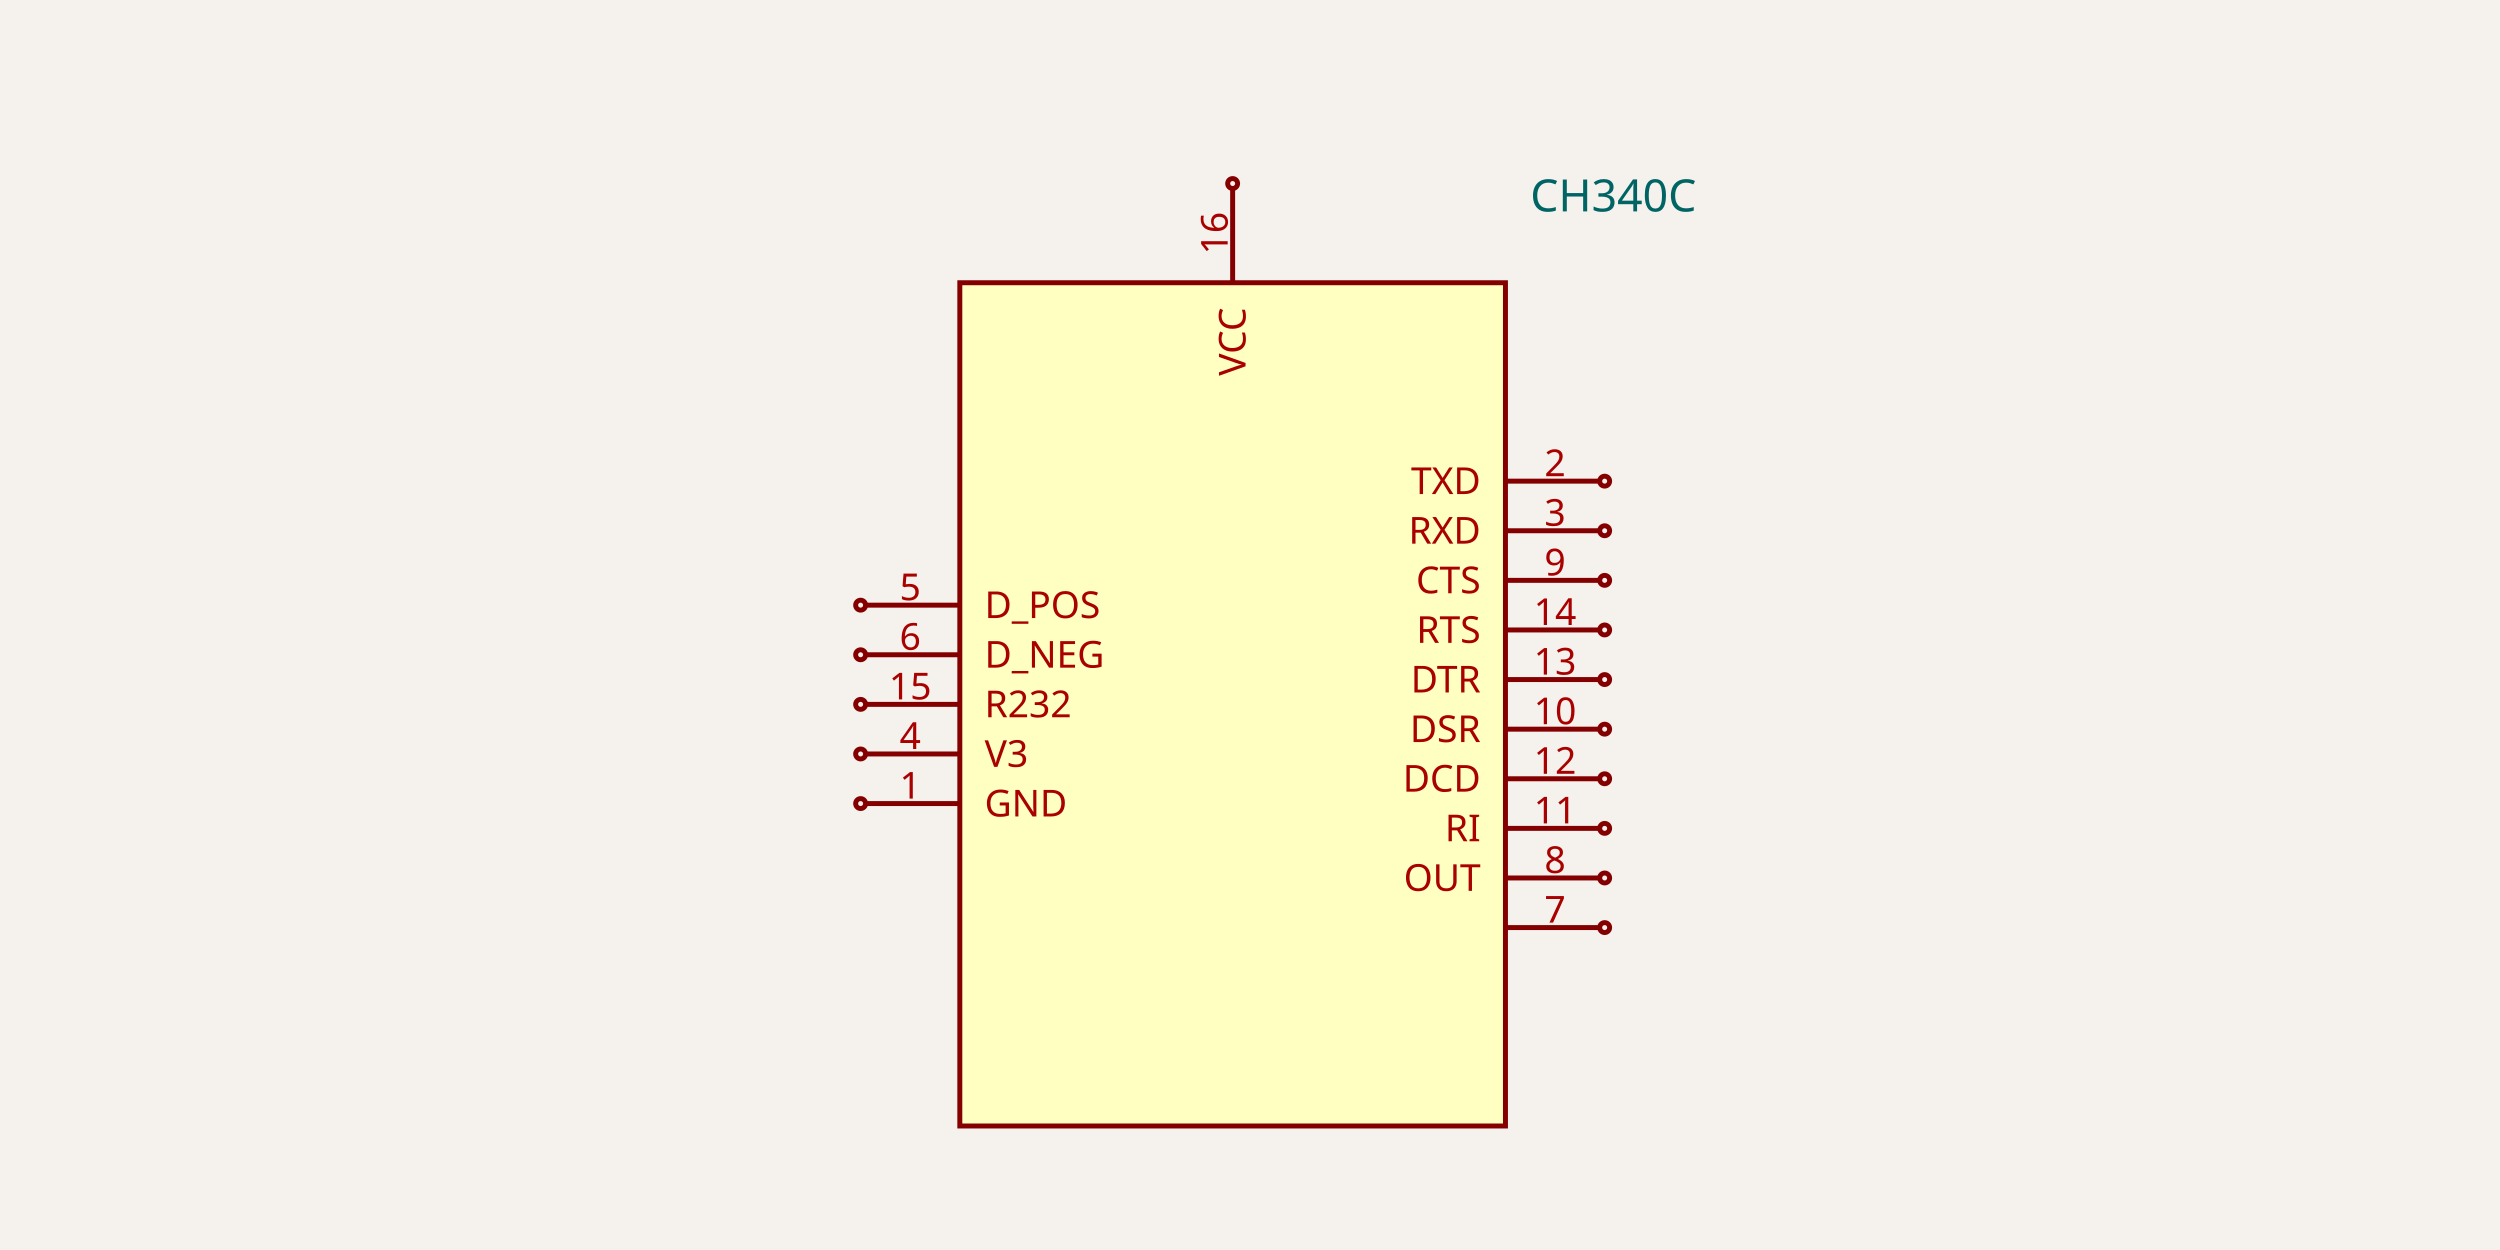
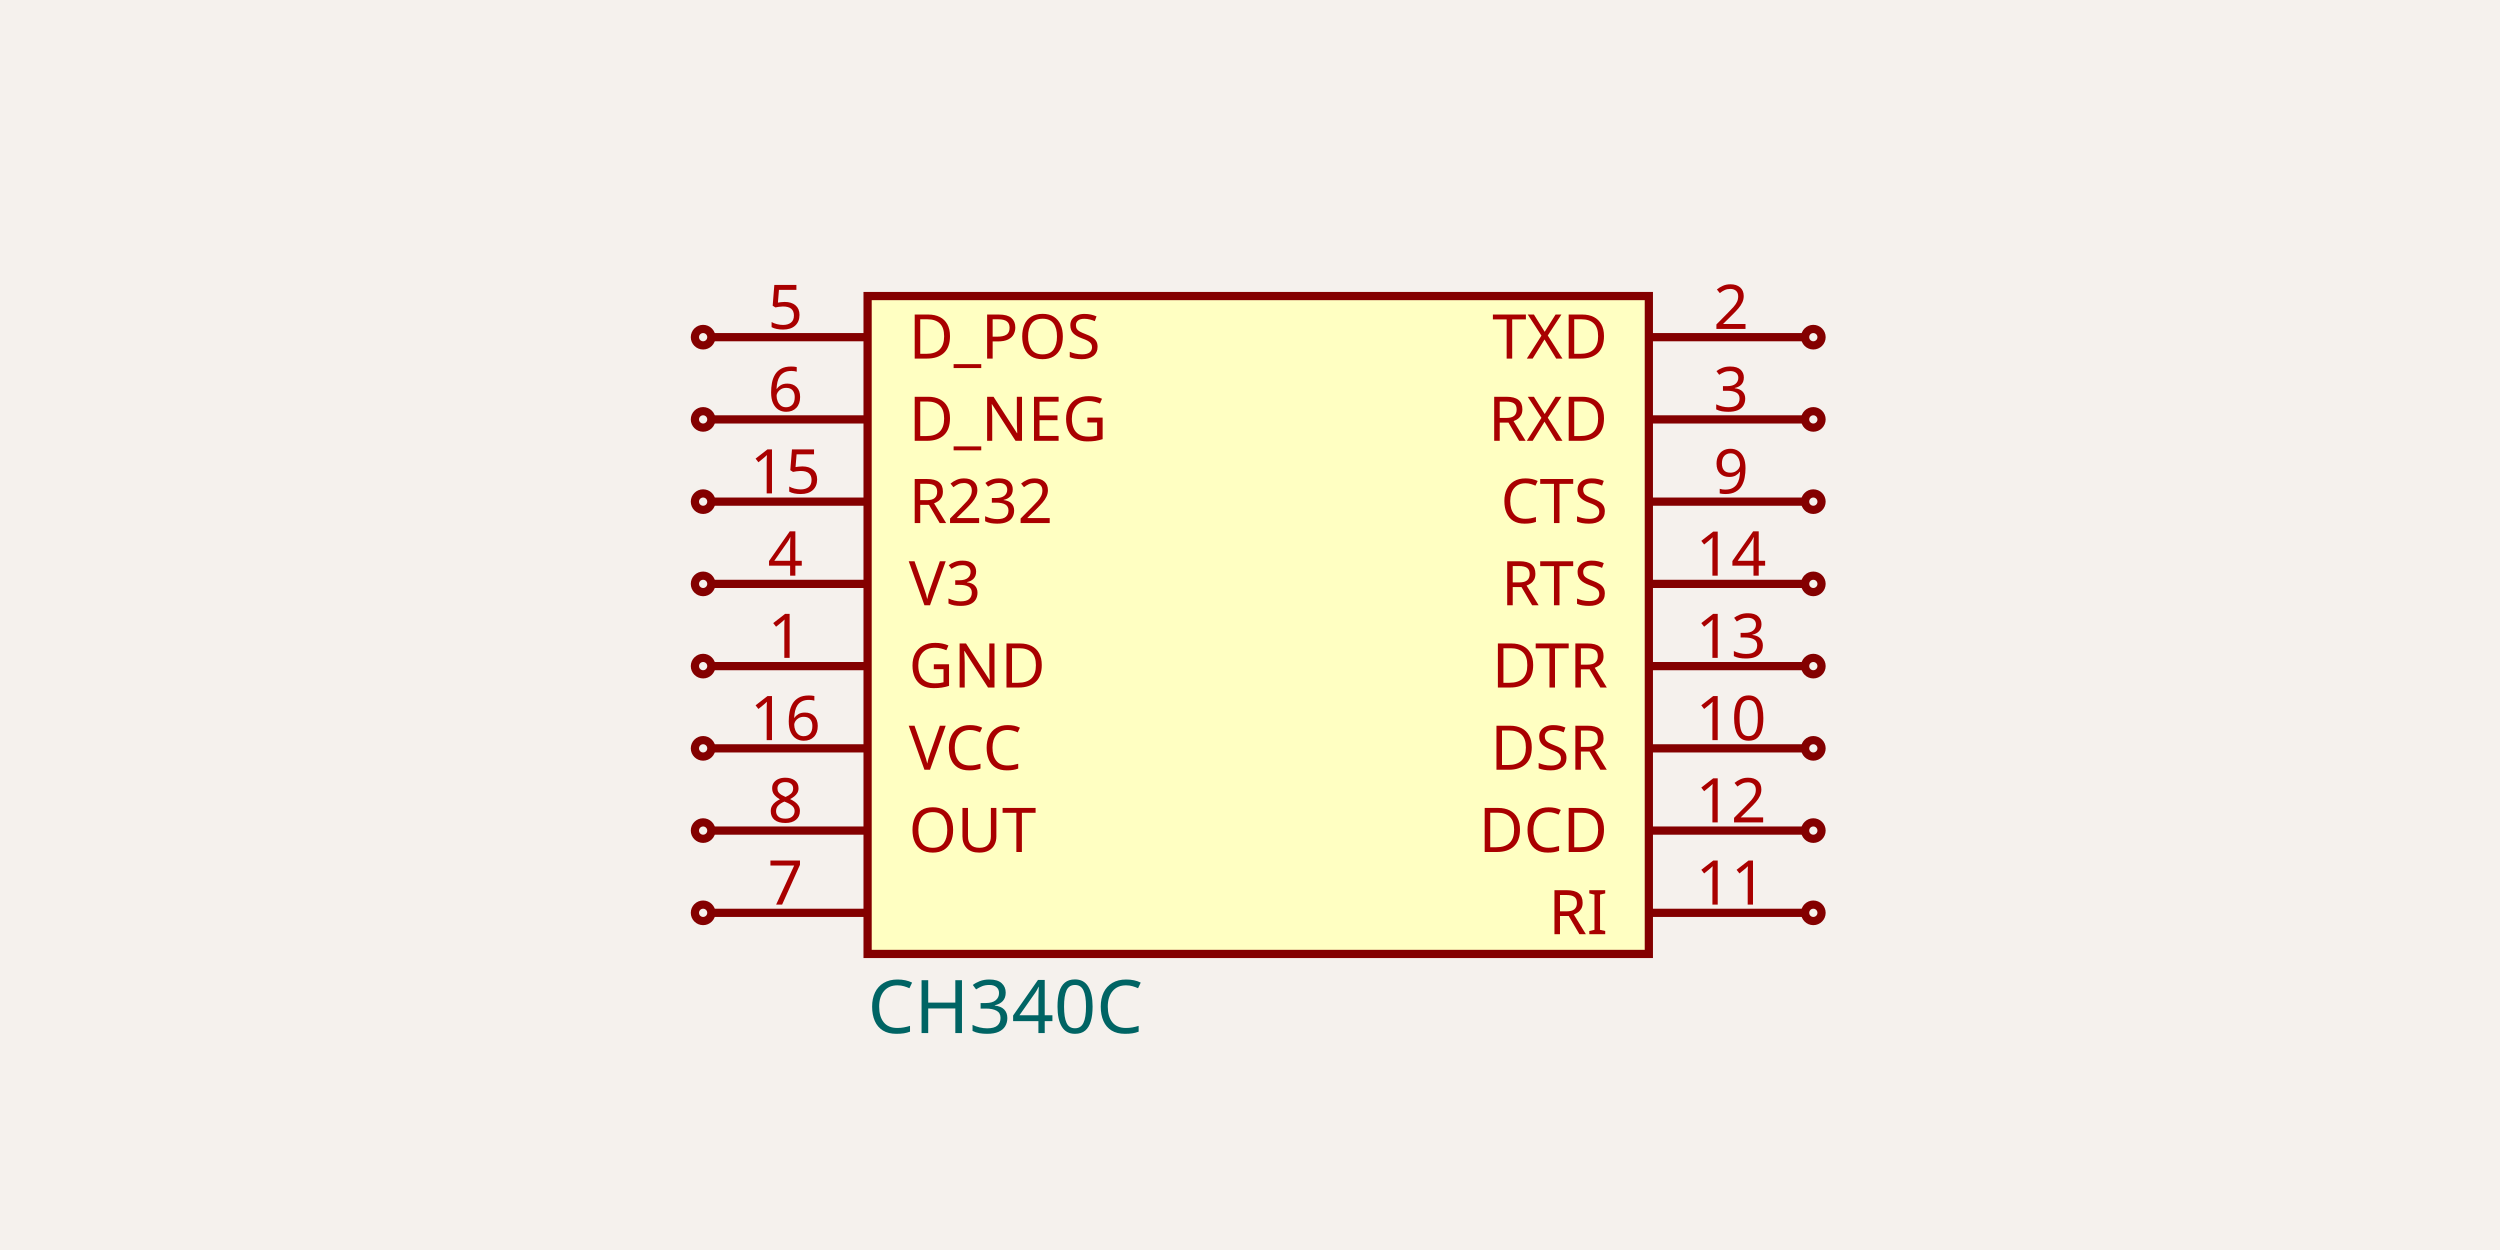
- <svg xmlns="http://www.w3.org/2000/svg" class="tscircuit-schematic" width="1200" height="600" style="background-color: rgb(245, 241, 237)" data-real-to-screen-transform="matrix(119.0476190476,0,0,-119.0476190476,591.6666666667,338.0952380952)">
+ <svg xmlns="http://www.w3.org/2000/svg" class="tscircuit-schematic" width="1200" height="600" style="background-color: rgb(245, 241, 237)" data-real-to-screen-transform="matrix(197.3684210526,0,0,-197.3684210526,603.9473684211,300)">
  <style>
              .boundary { fill: rgb(245, 241, 237); }
              .schematic-boundary { fill: none; stroke: #fff; }
              .component { fill: none; stroke: rgb(132, 0, 0); }
              .chip { fill: rgb(255, 255, 194); stroke: rgb(132, 0, 0); }
              .component-pin { fill: none; stroke: rgb(132, 0, 0); }
              .text { font-family: sans-serif; fill: rgb(0, 150, 0); }
              .pin-number { fill: rgb(169, 0, 0); }
              .port-label { fill: rgb(0, 100, 100); }
              .component-name { fill: rgb(0, 100, 100); }
              
            </style>
  <rect class="boundary" x="0" y="0" width="1200" height="600" />
  <g class="sch-component" data-circuit-json-type="schematic_component" data-schematic-component-id="schematic_component_0">
-     <rect class="component chip sch-component-body" x="460.714" y="135.714" width="261.905" height="404.762" stroke-width="2.381px" fill="rgb(255, 255, 194)" stroke="rgb(132, 0, 0)" />
-     <rect class="component-overlay sch-component-overlay" x="460.714" y="135.714" width="261.905" height="404.762" fill="transparent" />
-     <text class="sch-text" x="734.524" y="94.048" fill="#006464" text-anchor="start" dominant-baseline="middle" font-family="sans-serif" font-size="21.429px" transform="rotate(0, 734.5238, 94.04762)">CH340C</text>
-     <text class="sch-text" x="734.524" y="70.238" fill="#006464" text-anchor="start" dominant-baseline="middle" font-family="sans-serif" font-size="21.429px" transform="rotate(0, 734.5238, 70.2381)" />
-     <line class="component-pin sch-component-pin sch-port-line" x1="460.714" y1="385.714" x2="415.476" y2="385.714" stroke-width="2.381px" />
+     <rect class="component chip sch-component-body" x="416.447" y="142.105" width="375" height="315.789" stroke-width="3.947px" fill="rgb(255, 255, 194)" stroke="rgb(132, 0, 0)" />
+     <rect class="component-overlay sch-component-overlay" x="416.447" y="142.105" width="375" height="315.789" fill="transparent" />
+     <text class="sch-text" x="416.447" y="483.553" fill="#006464" text-anchor="start" dominant-baseline="middle" font-family="sans-serif" font-size="35.526px" transform="rotate(0, 416.4474, 483.5526)">CH340C</text>
+     <text class="sch-text" x="416.447" y="116.447" fill="#006464" text-anchor="start" dominant-baseline="middle" font-family="sans-serif" font-size="35.526px" transform="rotate(0, 416.4474, 116.4474)" />
+     <line class="component-pin sch-component-pin sch-port-line" x1="416.447" y1="319.737" x2="341.447" y2="319.737" stroke-width="3.947px" />
    <g class="sch-port" data-schematic-port-id="source_port_0">
-       <circle class="component-pin sch-component-pin sch-port-terminal" cx="413.095" cy="385.714" r="2.381" stroke-width="2.381px" />
-       <rect x="410.714" y="383.333" width="4.762" height="4.762" opacity="0" />
+       <circle class="component-pin sch-component-pin sch-port-terminal" cx="337.5" cy="319.737" r="3.947" stroke-width="3.947px" />
+       <rect x="333.553" y="315.789" width="7.895" height="7.895" opacity="0" />
    </g>
-     <text class="pin-number sch-pin-number" x="436.905" y="383.333" style="font-family: sans-serif;" fill="rgb(169, 0, 0)" text-anchor="middle" dominant-baseline="auto" font-size="17.857px" transform="">1</text>
-     <text class="pin-number sch-pin-label" x="472.619" y="385.714" style="font-family: sans-serif;" fill="rgb(169, 0, 0)" text-anchor="start" dominant-baseline="middle" font-size="17.857px" transform="">GND</text>
-     <line class="component-pin sch-component-pin sch-port-line" x1="722.619" y1="230.952" x2="767.857" y2="230.952" stroke-width="2.381px" />
+     <text class="pin-number sch-pin-number" x="376.974" y="315.789" style="font-family: sans-serif;" fill="rgb(169, 0, 0)" text-anchor="middle" dominant-baseline="auto" font-size="29.605px" transform="">1</text>
+     <text class="pin-number sch-pin-label" x="436.184" y="319.737" style="font-family: sans-serif;" fill="rgb(169, 0, 0)" text-anchor="start" dominant-baseline="middle" font-size="29.605px" transform="">GND</text>
+     <line class="component-pin sch-component-pin sch-port-line" x1="791.447" y1="161.842" x2="866.447" y2="161.842" stroke-width="3.947px" />
    <g class="sch-port" data-schematic-port-id="source_port_1">
-       <circle class="component-pin sch-component-pin sch-port-terminal" cx="770.238" cy="230.952" r="2.381" stroke-width="2.381px" />
-       <rect x="767.857" y="228.571" width="4.762" height="4.762" opacity="0" />
+       <circle class="component-pin sch-component-pin sch-port-terminal" cx="870.395" cy="161.842" r="3.947" stroke-width="3.947px" />
+       <rect x="866.447" y="157.895" width="7.895" height="7.895" opacity="0" />
    </g>
-     <text class="pin-number sch-pin-number" x="746.429" y="228.571" style="font-family: sans-serif;" fill="rgb(169, 0, 0)" text-anchor="middle" dominant-baseline="auto" font-size="17.857px" transform="">2</text>
-     <text class="pin-number sch-pin-label" x="710.714" y="230.952" style="font-family: sans-serif;" fill="rgb(169, 0, 0)" text-anchor="end" dominant-baseline="middle" font-size="17.857px" transform="">TXD</text>
-     <line class="component-pin sch-component-pin sch-port-line" x1="722.619" y1="254.762" x2="767.857" y2="254.762" stroke-width="2.381px" />
+     <text class="pin-number sch-pin-number" x="830.921" y="157.895" style="font-family: sans-serif;" fill="rgb(169, 0, 0)" text-anchor="middle" dominant-baseline="auto" font-size="29.605px" transform="">2</text>
+     <text class="pin-number sch-pin-label" x="771.711" y="161.842" style="font-family: sans-serif;" fill="rgb(169, 0, 0)" text-anchor="end" dominant-baseline="middle" font-size="29.605px" transform="">TXD</text>
+     <line class="component-pin sch-component-pin sch-port-line" x1="791.447" y1="201.316" x2="866.447" y2="201.316" stroke-width="3.947px" />
    <g class="sch-port" data-schematic-port-id="source_port_2">
-       <circle class="component-pin sch-component-pin sch-port-terminal" cx="770.238" cy="254.762" r="2.381" stroke-width="2.381px" />
-       <rect x="767.857" y="252.381" width="4.762" height="4.762" opacity="0" />
+       <circle class="component-pin sch-component-pin sch-port-terminal" cx="870.395" cy="201.316" r="3.947" stroke-width="3.947px" />
+       <rect x="866.447" y="197.368" width="7.895" height="7.895" opacity="0" />
    </g>
-     <text class="pin-number sch-pin-number" x="746.429" y="252.381" style="font-family: sans-serif;" fill="rgb(169, 0, 0)" text-anchor="middle" dominant-baseline="auto" font-size="17.857px" transform="">3</text>
-     <text class="pin-number sch-pin-label" x="710.714" y="254.762" style="font-family: sans-serif;" fill="rgb(169, 0, 0)" text-anchor="end" dominant-baseline="middle" font-size="17.857px" transform="">RXD</text>
-     <line class="component-pin sch-component-pin sch-port-line" x1="460.714" y1="361.905" x2="415.476" y2="361.905" stroke-width="2.381px" />
+     <text class="pin-number sch-pin-number" x="830.921" y="197.368" style="font-family: sans-serif;" fill="rgb(169, 0, 0)" text-anchor="middle" dominant-baseline="auto" font-size="29.605px" transform="">3</text>
+     <text class="pin-number sch-pin-label" x="771.711" y="201.316" style="font-family: sans-serif;" fill="rgb(169, 0, 0)" text-anchor="end" dominant-baseline="middle" font-size="29.605px" transform="">RXD</text>
+     <line class="component-pin sch-component-pin sch-port-line" x1="416.447" y1="280.263" x2="341.447" y2="280.263" stroke-width="3.947px" />
    <g class="sch-port" data-schematic-port-id="source_port_3">
-       <circle class="component-pin sch-component-pin sch-port-terminal" cx="413.095" cy="361.905" r="2.381" stroke-width="2.381px" />
-       <rect x="410.714" y="359.524" width="4.762" height="4.762" opacity="0" />
+       <circle class="component-pin sch-component-pin sch-port-terminal" cx="337.5" cy="280.263" r="3.947" stroke-width="3.947px" />
+       <rect x="333.553" y="276.316" width="7.895" height="7.895" opacity="0" />
    </g>
-     <text class="pin-number sch-pin-number" x="436.905" y="359.524" style="font-family: sans-serif;" fill="rgb(169, 0, 0)" text-anchor="middle" dominant-baseline="auto" font-size="17.857px" transform="">4</text>
-     <text class="pin-number sch-pin-label" x="472.619" y="361.905" style="font-family: sans-serif;" fill="rgb(169, 0, 0)" text-anchor="start" dominant-baseline="middle" font-size="17.857px" transform="">V3</text>
-     <line class="component-pin sch-component-pin sch-port-line" x1="460.714" y1="290.476" x2="415.476" y2="290.476" stroke-width="2.381px" />
+     <text class="pin-number sch-pin-number" x="376.974" y="276.316" style="font-family: sans-serif;" fill="rgb(169, 0, 0)" text-anchor="middle" dominant-baseline="auto" font-size="29.605px" transform="">4</text>
+     <text class="pin-number sch-pin-label" x="436.184" y="280.263" style="font-family: sans-serif;" fill="rgb(169, 0, 0)" text-anchor="start" dominant-baseline="middle" font-size="29.605px" transform="">V3</text>
+     <line class="component-pin sch-component-pin sch-port-line" x1="416.447" y1="161.842" x2="341.447" y2="161.842" stroke-width="3.947px" />
    <g class="sch-port" data-schematic-port-id="source_port_4">
-       <circle class="component-pin sch-component-pin sch-port-terminal" cx="413.095" cy="290.476" r="2.381" stroke-width="2.381px" />
-       <rect x="410.714" y="288.095" width="4.762" height="4.762" opacity="0" />
+       <circle class="component-pin sch-component-pin sch-port-terminal" cx="337.5" cy="161.842" r="3.947" stroke-width="3.947px" />
+       <rect x="333.553" y="157.895" width="7.895" height="7.895" opacity="0" />
    </g>
-     <text class="pin-number sch-pin-number" x="436.905" y="288.095" style="font-family: sans-serif;" fill="rgb(169, 0, 0)" text-anchor="middle" dominant-baseline="auto" font-size="17.857px" transform="">5</text>
-     <text class="pin-number sch-pin-label" x="472.619" y="290.476" style="font-family: sans-serif;" fill="rgb(169, 0, 0)" text-anchor="start" dominant-baseline="middle" font-size="17.857px" transform="">D_POS</text>
-     <line class="component-pin sch-component-pin sch-port-line" x1="460.714" y1="314.286" x2="415.476" y2="314.286" stroke-width="2.381px" />
+     <text class="pin-number sch-pin-number" x="376.974" y="157.895" style="font-family: sans-serif;" fill="rgb(169, 0, 0)" text-anchor="middle" dominant-baseline="auto" font-size="29.605px" transform="">5</text>
+     <text class="pin-number sch-pin-label" x="436.184" y="161.842" style="font-family: sans-serif;" fill="rgb(169, 0, 0)" text-anchor="start" dominant-baseline="middle" font-size="29.605px" transform="">D_POS</text>
+     <line class="component-pin sch-component-pin sch-port-line" x1="416.447" y1="201.316" x2="341.447" y2="201.316" stroke-width="3.947px" />
    <g class="sch-port" data-schematic-port-id="source_port_5">
-       <circle class="component-pin sch-component-pin sch-port-terminal" cx="413.095" cy="314.286" r="2.381" stroke-width="2.381px" />
-       <rect x="410.714" y="311.905" width="4.762" height="4.762" opacity="0" />
+       <circle class="component-pin sch-component-pin sch-port-terminal" cx="337.5" cy="201.316" r="3.947" stroke-width="3.947px" />
+       <rect x="333.553" y="197.368" width="7.895" height="7.895" opacity="0" />
    </g>
-     <text class="pin-number sch-pin-number" x="436.905" y="311.905" style="font-family: sans-serif;" fill="rgb(169, 0, 0)" text-anchor="middle" dominant-baseline="auto" font-size="17.857px" transform="">6</text>
-     <text class="pin-number sch-pin-label" x="472.619" y="314.286" style="font-family: sans-serif;" fill="rgb(169, 0, 0)" text-anchor="start" dominant-baseline="middle" font-size="17.857px" transform="">D_NEG</text>
-     <line class="component-pin sch-component-pin sch-port-line" x1="722.619" y1="445.238" x2="767.857" y2="445.238" stroke-width="2.381px" />
+     <text class="pin-number sch-pin-number" x="376.974" y="197.368" style="font-family: sans-serif;" fill="rgb(169, 0, 0)" text-anchor="middle" dominant-baseline="auto" font-size="29.605px" transform="">6</text>
+     <text class="pin-number sch-pin-label" x="436.184" y="201.316" style="font-family: sans-serif;" fill="rgb(169, 0, 0)" text-anchor="start" dominant-baseline="middle" font-size="29.605px" transform="">D_NEG</text>
+     <line class="component-pin sch-component-pin sch-port-line" x1="416.447" y1="438.158" x2="341.447" y2="438.158" stroke-width="3.947px" />
    <g class="sch-port" data-schematic-port-id="source_port_6">
-       <circle class="component-pin sch-component-pin sch-port-terminal" cx="770.238" cy="445.238" r="2.381" stroke-width="2.381px" />
-       <rect x="767.857" y="442.857" width="4.762" height="4.762" opacity="0" />
+       <circle class="component-pin sch-component-pin sch-port-terminal" cx="337.5" cy="438.158" r="3.947" stroke-width="3.947px" />
+       <rect x="333.553" y="434.211" width="7.895" height="7.895" opacity="0" />
    </g>
-     <text class="pin-number sch-pin-number" x="746.429" y="442.857" style="font-family: sans-serif;" fill="rgb(169, 0, 0)" text-anchor="middle" dominant-baseline="auto" font-size="17.857px" transform="">7</text>
-     <line class="component-pin sch-component-pin sch-port-line" x1="722.619" y1="421.429" x2="767.857" y2="421.429" stroke-width="2.381px" />
+     <text class="pin-number sch-pin-number" x="376.974" y="434.211" style="font-family: sans-serif;" fill="rgb(169, 0, 0)" text-anchor="middle" dominant-baseline="auto" font-size="29.605px" transform="">7</text>
+     <line class="component-pin sch-component-pin sch-port-line" x1="416.447" y1="398.684" x2="341.447" y2="398.684" stroke-width="3.947px" />
    <g class="sch-port" data-schematic-port-id="source_port_7">
-       <circle class="component-pin sch-component-pin sch-port-terminal" cx="770.238" cy="421.429" r="2.381" stroke-width="2.381px" />
-       <rect x="767.857" y="419.048" width="4.762" height="4.762" opacity="0" />
+       <circle class="component-pin sch-component-pin sch-port-terminal" cx="337.5" cy="398.684" r="3.947" stroke-width="3.947px" />
+       <rect x="333.553" y="394.737" width="7.895" height="7.895" opacity="0" />
    </g>
-     <text class="pin-number sch-pin-number" x="746.429" y="419.048" style="font-family: sans-serif;" fill="rgb(169, 0, 0)" text-anchor="middle" dominant-baseline="auto" font-size="17.857px" transform="">8</text>
-     <text class="pin-number sch-pin-label" x="710.714" y="421.429" style="font-family: sans-serif;" fill="rgb(169, 0, 0)" text-anchor="end" dominant-baseline="middle" font-size="17.857px" transform="">OUT</text>
-     <line class="component-pin sch-component-pin sch-port-line" x1="722.619" y1="278.571" x2="767.857" y2="278.571" stroke-width="2.381px" />
+     <text class="pin-number sch-pin-number" x="376.974" y="394.737" style="font-family: sans-serif;" fill="rgb(169, 0, 0)" text-anchor="middle" dominant-baseline="auto" font-size="29.605px" transform="">8</text>
+     <text class="pin-number sch-pin-label" x="436.184" y="398.684" style="font-family: sans-serif;" fill="rgb(169, 0, 0)" text-anchor="start" dominant-baseline="middle" font-size="29.605px" transform="">OUT</text>
+     <line class="component-pin sch-component-pin sch-port-line" x1="791.447" y1="240.789" x2="866.447" y2="240.789" stroke-width="3.947px" />
    <g class="sch-port" data-schematic-port-id="source_port_8">
-       <circle class="component-pin sch-component-pin sch-port-terminal" cx="770.238" cy="278.571" r="2.381" stroke-width="2.381px" />
-       <rect x="767.857" y="276.19" width="4.762" height="4.762" opacity="0" />
+       <circle class="component-pin sch-component-pin sch-port-terminal" cx="870.395" cy="240.789" r="3.947" stroke-width="3.947px" />
+       <rect x="866.447" y="236.842" width="7.895" height="7.895" opacity="0" />
    </g>
-     <text class="pin-number sch-pin-number" x="746.429" y="276.19" style="font-family: sans-serif;" fill="rgb(169, 0, 0)" text-anchor="middle" dominant-baseline="auto" font-size="17.857px" transform="">9</text>
-     <text class="pin-number sch-pin-label" x="710.714" y="278.571" style="font-family: sans-serif;" fill="rgb(169, 0, 0)" text-anchor="end" dominant-baseline="middle" font-size="17.857px" transform="">CTS</text>
-     <line class="component-pin sch-component-pin sch-port-line" x1="722.619" y1="350" x2="767.857" y2="350" stroke-width="2.381px" />
+     <text class="pin-number sch-pin-number" x="830.921" y="236.842" style="font-family: sans-serif;" fill="rgb(169, 0, 0)" text-anchor="middle" dominant-baseline="auto" font-size="29.605px" transform="">9</text>
+     <text class="pin-number sch-pin-label" x="771.711" y="240.789" style="font-family: sans-serif;" fill="rgb(169, 0, 0)" text-anchor="end" dominant-baseline="middle" font-size="29.605px" transform="">CTS</text>
+     <line class="component-pin sch-component-pin sch-port-line" x1="791.447" y1="359.211" x2="866.447" y2="359.211" stroke-width="3.947px" />
    <g class="sch-port" data-schematic-port-id="source_port_9">
-       <circle class="component-pin sch-component-pin sch-port-terminal" cx="770.238" cy="350" r="2.381" stroke-width="2.381px" />
-       <rect x="767.857" y="347.619" width="4.762" height="4.762" opacity="0" />
+       <circle class="component-pin sch-component-pin sch-port-terminal" cx="870.395" cy="359.211" r="3.947" stroke-width="3.947px" />
+       <rect x="866.447" y="355.263" width="7.895" height="7.895" opacity="0" />
    </g>
-     <text class="pin-number sch-pin-number" x="746.429" y="347.619" style="font-family: sans-serif;" fill="rgb(169, 0, 0)" text-anchor="middle" dominant-baseline="auto" font-size="17.857px" transform="">10</text>
-     <text class="pin-number sch-pin-label" x="710.714" y="350" style="font-family: sans-serif;" fill="rgb(169, 0, 0)" text-anchor="end" dominant-baseline="middle" font-size="17.857px" transform="">DSR</text>
-     <line class="component-pin sch-component-pin sch-port-line" x1="722.619" y1="397.619" x2="767.857" y2="397.619" stroke-width="2.381px" />
+     <text class="pin-number sch-pin-number" x="830.921" y="355.263" style="font-family: sans-serif;" fill="rgb(169, 0, 0)" text-anchor="middle" dominant-baseline="auto" font-size="29.605px" transform="">10</text>
+     <text class="pin-number sch-pin-label" x="771.711" y="359.211" style="font-family: sans-serif;" fill="rgb(169, 0, 0)" text-anchor="end" dominant-baseline="middle" font-size="29.605px" transform="">DSR</text>
+     <line class="component-pin sch-component-pin sch-port-line" x1="791.447" y1="438.158" x2="866.447" y2="438.158" stroke-width="3.947px" />
    <g class="sch-port" data-schematic-port-id="source_port_10">
-       <circle class="component-pin sch-component-pin sch-port-terminal" cx="770.238" cy="397.619" r="2.381" stroke-width="2.381px" />
-       <rect x="767.857" y="395.238" width="4.762" height="4.762" opacity="0" />
+       <circle class="component-pin sch-component-pin sch-port-terminal" cx="870.395" cy="438.158" r="3.947" stroke-width="3.947px" />
+       <rect x="866.447" y="434.211" width="7.895" height="7.895" opacity="0" />
    </g>
-     <text class="pin-number sch-pin-number" x="746.429" y="395.238" style="font-family: sans-serif;" fill="rgb(169, 0, 0)" text-anchor="middle" dominant-baseline="auto" font-size="17.857px" transform="">11</text>
-     <text class="pin-number sch-pin-label" x="710.714" y="397.619" style="font-family: sans-serif;" fill="rgb(169, 0, 0)" text-anchor="end" dominant-baseline="middle" font-size="17.857px" transform="">RI</text>
-     <line class="component-pin sch-component-pin sch-port-line" x1="722.619" y1="373.81" x2="767.857" y2="373.81" stroke-width="2.381px" />
+     <text class="pin-number sch-pin-number" x="830.921" y="434.211" style="font-family: sans-serif;" fill="rgb(169, 0, 0)" text-anchor="middle" dominant-baseline="auto" font-size="29.605px" transform="">11</text>
+     <text class="pin-number sch-pin-label" x="771.711" y="438.158" style="font-family: sans-serif;" fill="rgb(169, 0, 0)" text-anchor="end" dominant-baseline="middle" font-size="29.605px" transform="">RI</text>
+     <line class="component-pin sch-component-pin sch-port-line" x1="791.447" y1="398.684" x2="866.447" y2="398.684" stroke-width="3.947px" />
    <g class="sch-port" data-schematic-port-id="source_port_11">
-       <circle class="component-pin sch-component-pin sch-port-terminal" cx="770.238" cy="373.81" r="2.381" stroke-width="2.381px" />
-       <rect x="767.857" y="371.429" width="4.762" height="4.762" opacity="0" />
+       <circle class="component-pin sch-component-pin sch-port-terminal" cx="870.395" cy="398.684" r="3.947" stroke-width="3.947px" />
+       <rect x="866.447" y="394.737" width="7.895" height="7.895" opacity="0" />
    </g>
-     <text class="pin-number sch-pin-number" x="746.429" y="371.429" style="font-family: sans-serif;" fill="rgb(169, 0, 0)" text-anchor="middle" dominant-baseline="auto" font-size="17.857px" transform="">12</text>
-     <text class="pin-number sch-pin-label" x="710.714" y="373.81" style="font-family: sans-serif;" fill="rgb(169, 0, 0)" text-anchor="end" dominant-baseline="middle" font-size="17.857px" transform="">DCD</text>
-     <line class="component-pin sch-component-pin sch-port-line" x1="722.619" y1="326.19" x2="767.857" y2="326.19" stroke-width="2.381px" />
+     <text class="pin-number sch-pin-number" x="830.921" y="394.737" style="font-family: sans-serif;" fill="rgb(169, 0, 0)" text-anchor="middle" dominant-baseline="auto" font-size="29.605px" transform="">12</text>
+     <text class="pin-number sch-pin-label" x="771.711" y="398.684" style="font-family: sans-serif;" fill="rgb(169, 0, 0)" text-anchor="end" dominant-baseline="middle" font-size="29.605px" transform="">DCD</text>
+     <line class="component-pin sch-component-pin sch-port-line" x1="791.447" y1="319.737" x2="866.447" y2="319.737" stroke-width="3.947px" />
    <g class="sch-port" data-schematic-port-id="source_port_12">
-       <circle class="component-pin sch-component-pin sch-port-terminal" cx="770.238" cy="326.19" r="2.381" stroke-width="2.381px" />
-       <rect x="767.857" y="323.81" width="4.762" height="4.762" opacity="0" />
+       <circle class="component-pin sch-component-pin sch-port-terminal" cx="870.395" cy="319.737" r="3.947" stroke-width="3.947px" />
+       <rect x="866.447" y="315.789" width="7.895" height="7.895" opacity="0" />
    </g>
-     <text class="pin-number sch-pin-number" x="746.429" y="323.81" style="font-family: sans-serif;" fill="rgb(169, 0, 0)" text-anchor="middle" dominant-baseline="auto" font-size="17.857px" transform="">13</text>
-     <text class="pin-number sch-pin-label" x="710.714" y="326.19" style="font-family: sans-serif;" fill="rgb(169, 0, 0)" text-anchor="end" dominant-baseline="middle" font-size="17.857px" transform="">DTR</text>
-     <line class="component-pin sch-component-pin sch-port-line" x1="722.619" y1="302.381" x2="767.857" y2="302.381" stroke-width="2.381px" />
+     <text class="pin-number sch-pin-number" x="830.921" y="315.789" style="font-family: sans-serif;" fill="rgb(169, 0, 0)" text-anchor="middle" dominant-baseline="auto" font-size="29.605px" transform="">13</text>
+     <text class="pin-number sch-pin-label" x="771.711" y="319.737" style="font-family: sans-serif;" fill="rgb(169, 0, 0)" text-anchor="end" dominant-baseline="middle" font-size="29.605px" transform="">DTR</text>
+     <line class="component-pin sch-component-pin sch-port-line" x1="791.447" y1="280.263" x2="866.447" y2="280.263" stroke-width="3.947px" />
    <g class="sch-port" data-schematic-port-id="source_port_13">
-       <circle class="component-pin sch-component-pin sch-port-terminal" cx="770.238" cy="302.381" r="2.381" stroke-width="2.381px" />
-       <rect x="767.857" y="300" width="4.762" height="4.762" opacity="0" />
+       <circle class="component-pin sch-component-pin sch-port-terminal" cx="870.395" cy="280.263" r="3.947" stroke-width="3.947px" />
+       <rect x="866.447" y="276.316" width="7.895" height="7.895" opacity="0" />
    </g>
-     <text class="pin-number sch-pin-number" x="746.429" y="300" style="font-family: sans-serif;" fill="rgb(169, 0, 0)" text-anchor="middle" dominant-baseline="auto" font-size="17.857px" transform="">14</text>
-     <text class="pin-number sch-pin-label" x="710.714" y="302.381" style="font-family: sans-serif;" fill="rgb(169, 0, 0)" text-anchor="end" dominant-baseline="middle" font-size="17.857px" transform="">RTS</text>
-     <line class="component-pin sch-component-pin sch-port-line" x1="460.714" y1="338.095" x2="415.476" y2="338.095" stroke-width="2.381px" />
+     <text class="pin-number sch-pin-number" x="830.921" y="276.316" style="font-family: sans-serif;" fill="rgb(169, 0, 0)" text-anchor="middle" dominant-baseline="auto" font-size="29.605px" transform="">14</text>
+     <text class="pin-number sch-pin-label" x="771.711" y="280.263" style="font-family: sans-serif;" fill="rgb(169, 0, 0)" text-anchor="end" dominant-baseline="middle" font-size="29.605px" transform="">RTS</text>
+     <line class="component-pin sch-component-pin sch-port-line" x1="416.447" y1="240.789" x2="341.447" y2="240.789" stroke-width="3.947px" />
    <g class="sch-port" data-schematic-port-id="source_port_14">
-       <circle class="component-pin sch-component-pin sch-port-terminal" cx="413.095" cy="338.095" r="2.381" stroke-width="2.381px" />
-       <rect x="410.714" y="335.714" width="4.762" height="4.762" opacity="0" />
+       <circle class="component-pin sch-component-pin sch-port-terminal" cx="337.5" cy="240.789" r="3.947" stroke-width="3.947px" />
+       <rect x="333.553" y="236.842" width="7.895" height="7.895" opacity="0" />
    </g>
-     <text class="pin-number sch-pin-number" x="436.905" y="335.714" style="font-family: sans-serif;" fill="rgb(169, 0, 0)" text-anchor="middle" dominant-baseline="auto" font-size="17.857px" transform="">15</text>
-     <text class="pin-number sch-pin-label" x="472.619" y="338.095" style="font-family: sans-serif;" fill="rgb(169, 0, 0)" text-anchor="start" dominant-baseline="middle" font-size="17.857px" transform="">R232</text>
-     <line class="component-pin sch-component-pin sch-port-line" x1="591.667" y1="135.714" x2="591.667" y2="90.476" stroke-width="2.381px" />
+     <text class="pin-number sch-pin-number" x="376.974" y="236.842" style="font-family: sans-serif;" fill="rgb(169, 0, 0)" text-anchor="middle" dominant-baseline="auto" font-size="29.605px" transform="">15</text>
+     <text class="pin-number sch-pin-label" x="436.184" y="240.789" style="font-family: sans-serif;" fill="rgb(169, 0, 0)" text-anchor="start" dominant-baseline="middle" font-size="29.605px" transform="">R232</text>
+     <line class="component-pin sch-component-pin sch-port-line" x1="416.447" y1="359.211" x2="341.447" y2="359.211" stroke-width="3.947px" />
    <g class="sch-port" data-schematic-port-id="source_port_15">
-       <circle class="component-pin sch-component-pin sch-port-terminal" cx="591.667" cy="88.095" r="2.381" stroke-width="2.381px" />
-       <rect x="589.286" y="85.714" width="4.762" height="4.762" opacity="0" />
+       <circle class="component-pin sch-component-pin sch-port-terminal" cx="337.5" cy="359.211" r="3.947" stroke-width="3.947px" />
+       <rect x="333.553" y="355.263" width="7.895" height="7.895" opacity="0" />
    </g>
-     <text class="pin-number sch-pin-number" x="589.286" y="111.905" style="font-family: sans-serif;" fill="rgb(169, 0, 0)" text-anchor="middle" dominant-baseline="auto" font-size="17.857px" transform="rotate(-90 589.2857 111.9048)">16</text>
-     <text class="pin-number sch-pin-label" x="591.667" y="147.619" style="font-family: sans-serif;" fill="rgb(169, 0, 0)" text-anchor="end" dominant-baseline="middle" font-size="17.857px" transform="rotate(-90 591.6667 147.619)">VCC</text>
+     <text class="pin-number sch-pin-number" x="376.974" y="355.263" style="font-family: sans-serif;" fill="rgb(169, 0, 0)" text-anchor="middle" dominant-baseline="auto" font-size="29.605px" transform="">16</text>
+     <text class="pin-number sch-pin-label" x="436.184" y="359.211" style="font-family: sans-serif;" fill="rgb(169, 0, 0)" text-anchor="start" dominant-baseline="middle" font-size="29.605px" transform="">VCC</text>
  </g>
  <g class="schematic-port-hover sch-port-hover" data-schematic-port-id="source_port_0">
-     <circle cx="413.095" cy="385.714" r="4.762" fill="red" opacity="0" />
+     <circle cx="337.5" cy="319.737" r="7.895" fill="red" opacity="0" />
  </g>
  <g class="schematic-port-hover sch-port-hover" data-schematic-port-id="source_port_1">
-     <circle cx="770.238" cy="230.952" r="4.762" fill="red" opacity="0" />
+     <circle cx="870.395" cy="161.842" r="7.895" fill="red" opacity="0" />
  </g>
  <g class="schematic-port-hover sch-port-hover" data-schematic-port-id="source_port_2">
-     <circle cx="770.238" cy="254.762" r="4.762" fill="red" opacity="0" />
+     <circle cx="870.395" cy="201.316" r="7.895" fill="red" opacity="0" />
  </g>
  <g class="schematic-port-hover sch-port-hover" data-schematic-port-id="source_port_3">
-     <circle cx="413.095" cy="361.905" r="4.762" fill="red" opacity="0" />
+     <circle cx="337.5" cy="280.263" r="7.895" fill="red" opacity="0" />
  </g>
  <g class="schematic-port-hover sch-port-hover" data-schematic-port-id="source_port_4">
-     <circle cx="413.095" cy="290.476" r="4.762" fill="red" opacity="0" />
+     <circle cx="337.5" cy="161.842" r="7.895" fill="red" opacity="0" />
  </g>
  <g class="schematic-port-hover sch-port-hover" data-schematic-port-id="source_port_5">
-     <circle cx="413.095" cy="314.286" r="4.762" fill="red" opacity="0" />
+     <circle cx="337.5" cy="201.316" r="7.895" fill="red" opacity="0" />
  </g>
  <g class="schematic-port-hover sch-port-hover" data-schematic-port-id="source_port_6">
-     <circle cx="770.238" cy="445.238" r="4.762" fill="red" opacity="0" />
+     <circle cx="337.5" cy="438.158" r="7.895" fill="red" opacity="0" />
  </g>
  <g class="schematic-port-hover sch-port-hover" data-schematic-port-id="source_port_7">
-     <circle cx="770.238" cy="421.429" r="4.762" fill="red" opacity="0" />
+     <circle cx="337.5" cy="398.684" r="7.895" fill="red" opacity="0" />
  </g>
  <g class="schematic-port-hover sch-port-hover" data-schematic-port-id="source_port_8">
-     <circle cx="770.238" cy="278.571" r="4.762" fill="red" opacity="0" />
+     <circle cx="870.395" cy="240.789" r="7.895" fill="red" opacity="0" />
  </g>
  <g class="schematic-port-hover sch-port-hover" data-schematic-port-id="source_port_9">
-     <circle cx="770.238" cy="350" r="4.762" fill="red" opacity="0" />
+     <circle cx="870.395" cy="359.211" r="7.895" fill="red" opacity="0" />
  </g>
  <g class="schematic-port-hover sch-port-hover" data-schematic-port-id="source_port_10">
-     <circle cx="770.238" cy="397.619" r="4.762" fill="red" opacity="0" />
+     <circle cx="870.395" cy="438.158" r="7.895" fill="red" opacity="0" />
  </g>
  <g class="schematic-port-hover sch-port-hover" data-schematic-port-id="source_port_11">
-     <circle cx="770.238" cy="373.81" r="4.762" fill="red" opacity="0" />
+     <circle cx="870.395" cy="398.684" r="7.895" fill="red" opacity="0" />
  </g>
  <g class="schematic-port-hover sch-port-hover" data-schematic-port-id="source_port_12">
-     <circle cx="770.238" cy="326.19" r="4.762" fill="red" opacity="0" />
+     <circle cx="870.395" cy="319.737" r="7.895" fill="red" opacity="0" />
  </g>
  <g class="schematic-port-hover sch-port-hover" data-schematic-port-id="source_port_13">
-     <circle cx="770.238" cy="302.381" r="4.762" fill="red" opacity="0" />
+     <circle cx="870.395" cy="280.263" r="7.895" fill="red" opacity="0" />
  </g>
  <g class="schematic-port-hover sch-port-hover" data-schematic-port-id="source_port_14">
-     <circle cx="413.095" cy="338.095" r="4.762" fill="red" opacity="0" />
+     <circle cx="337.5" cy="240.789" r="7.895" fill="red" opacity="0" />
  </g>
  <g class="schematic-port-hover sch-port-hover" data-schematic-port-id="source_port_15">
-     <circle cx="591.667" cy="88.095" r="4.762" fill="red" opacity="0" />
+     <circle cx="337.5" cy="359.211" r="7.895" fill="red" opacity="0" />
  </g>
</svg>
